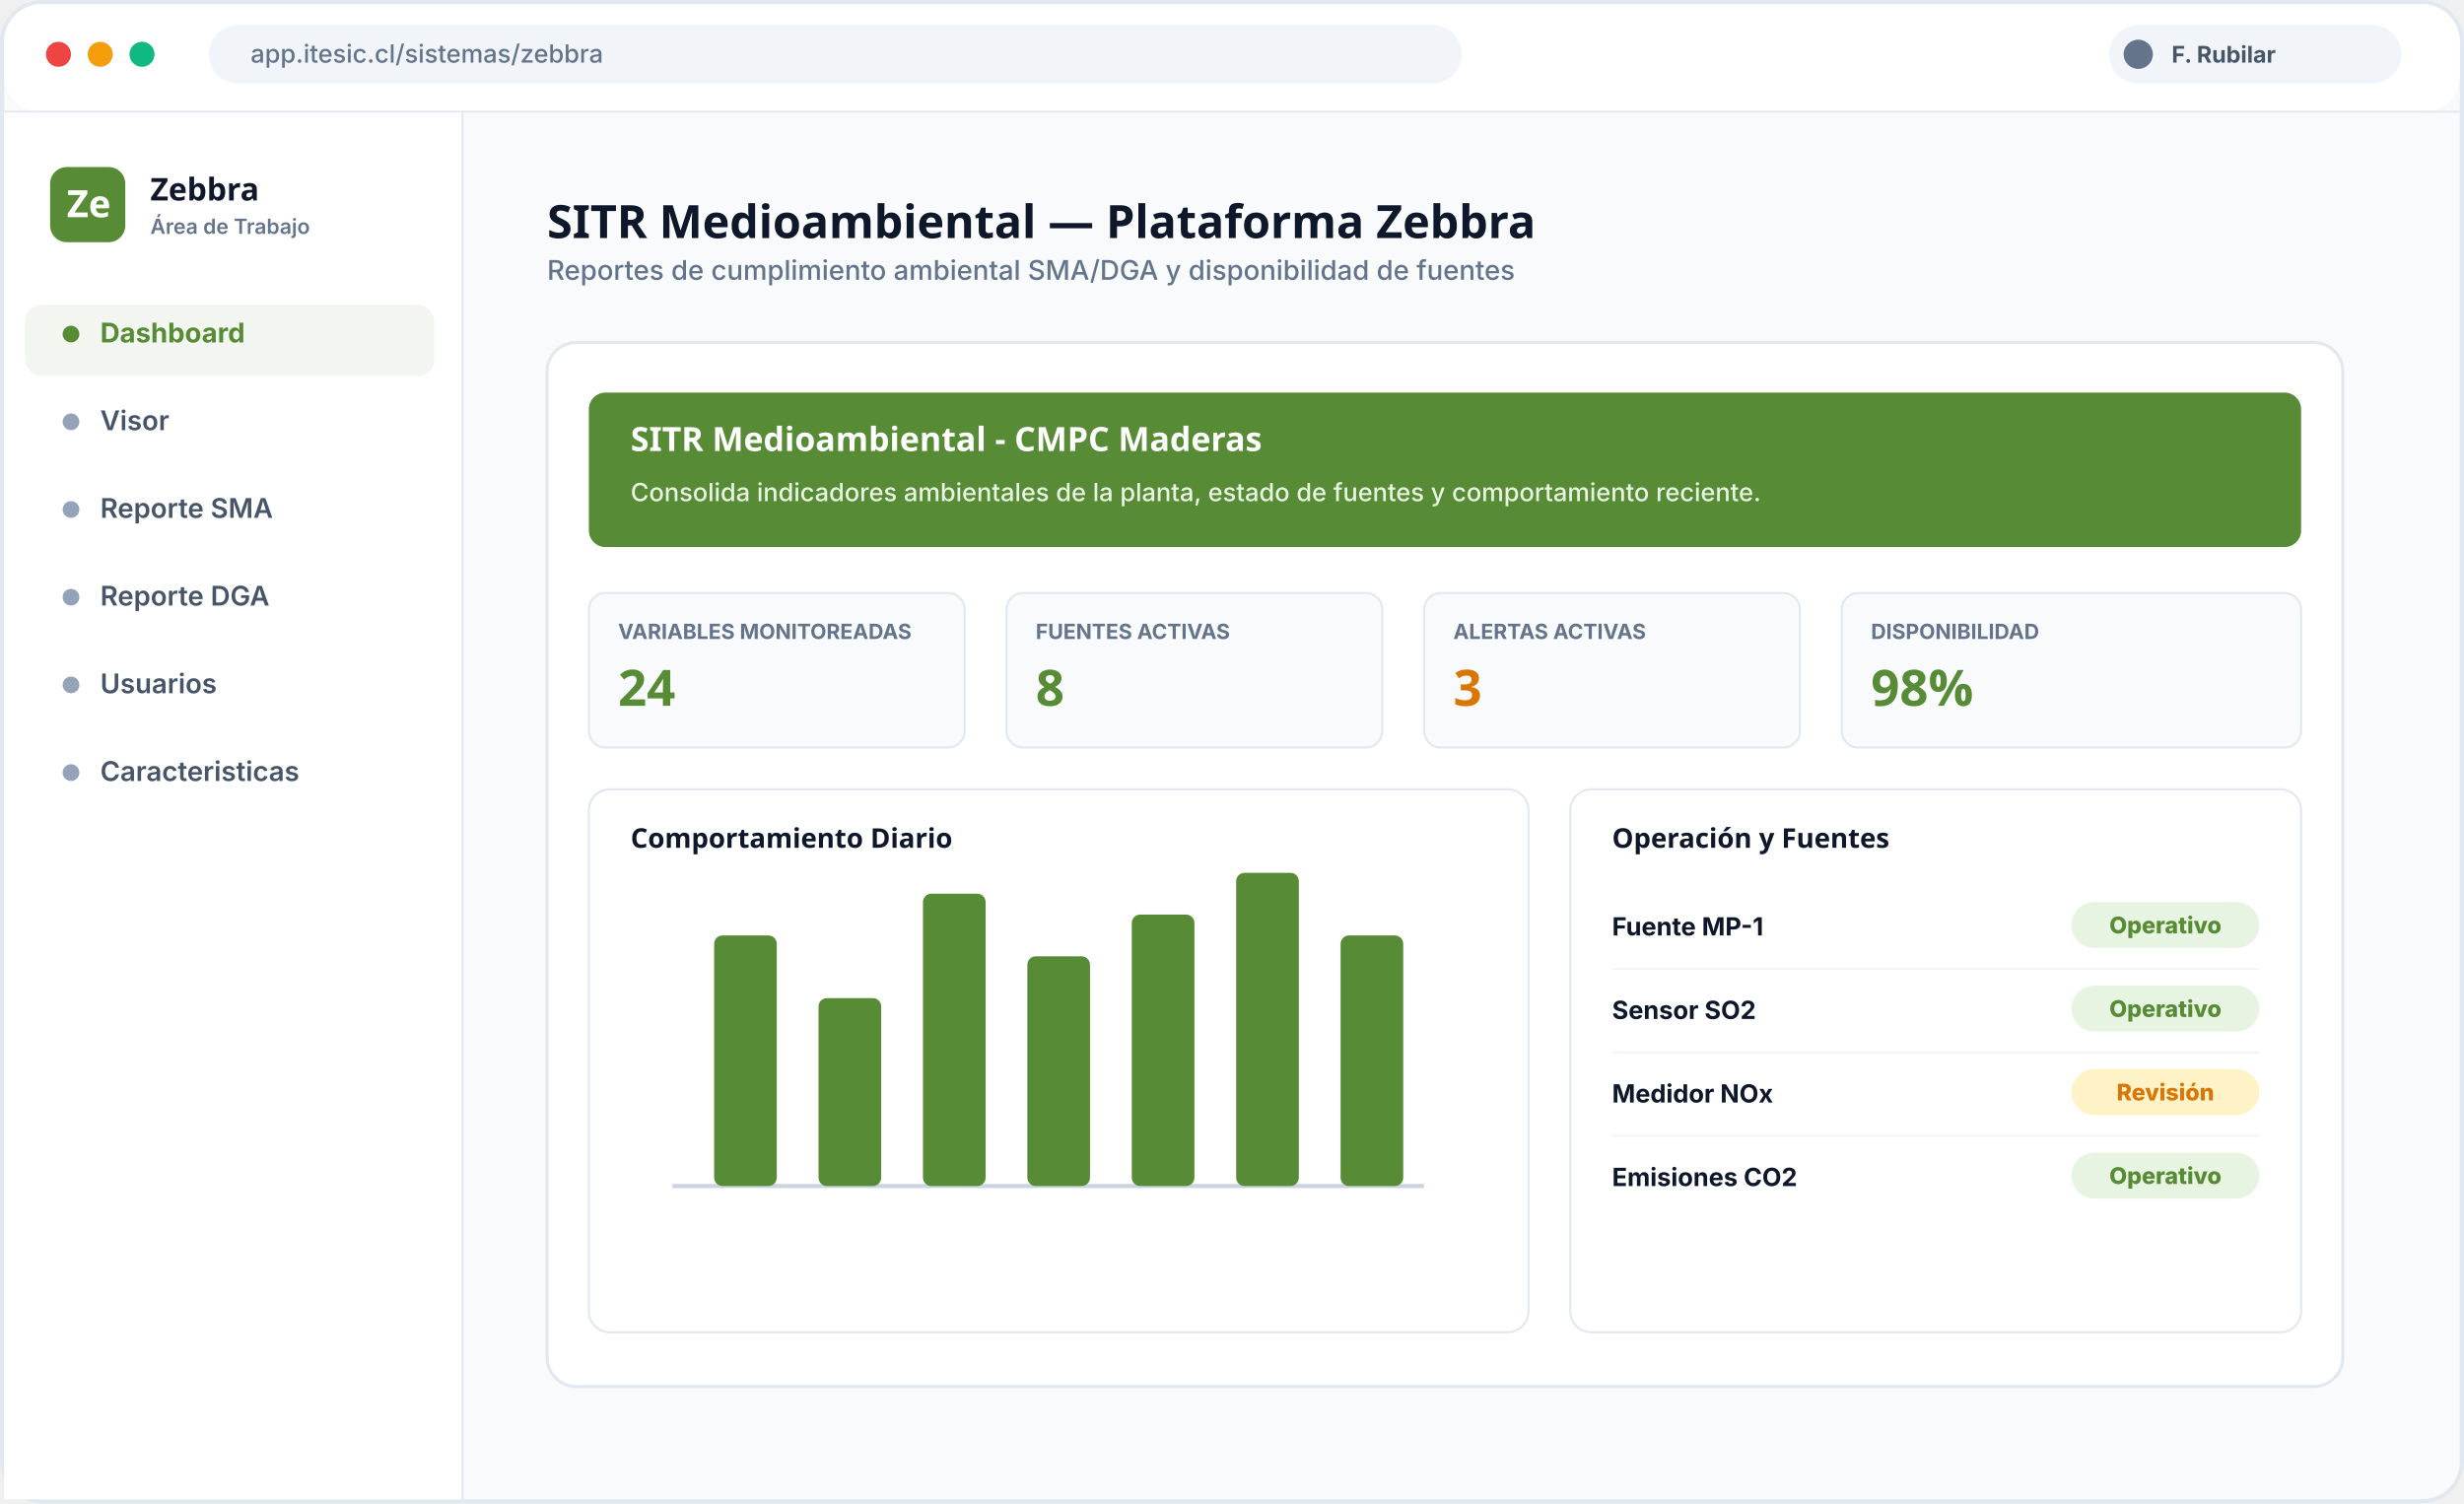
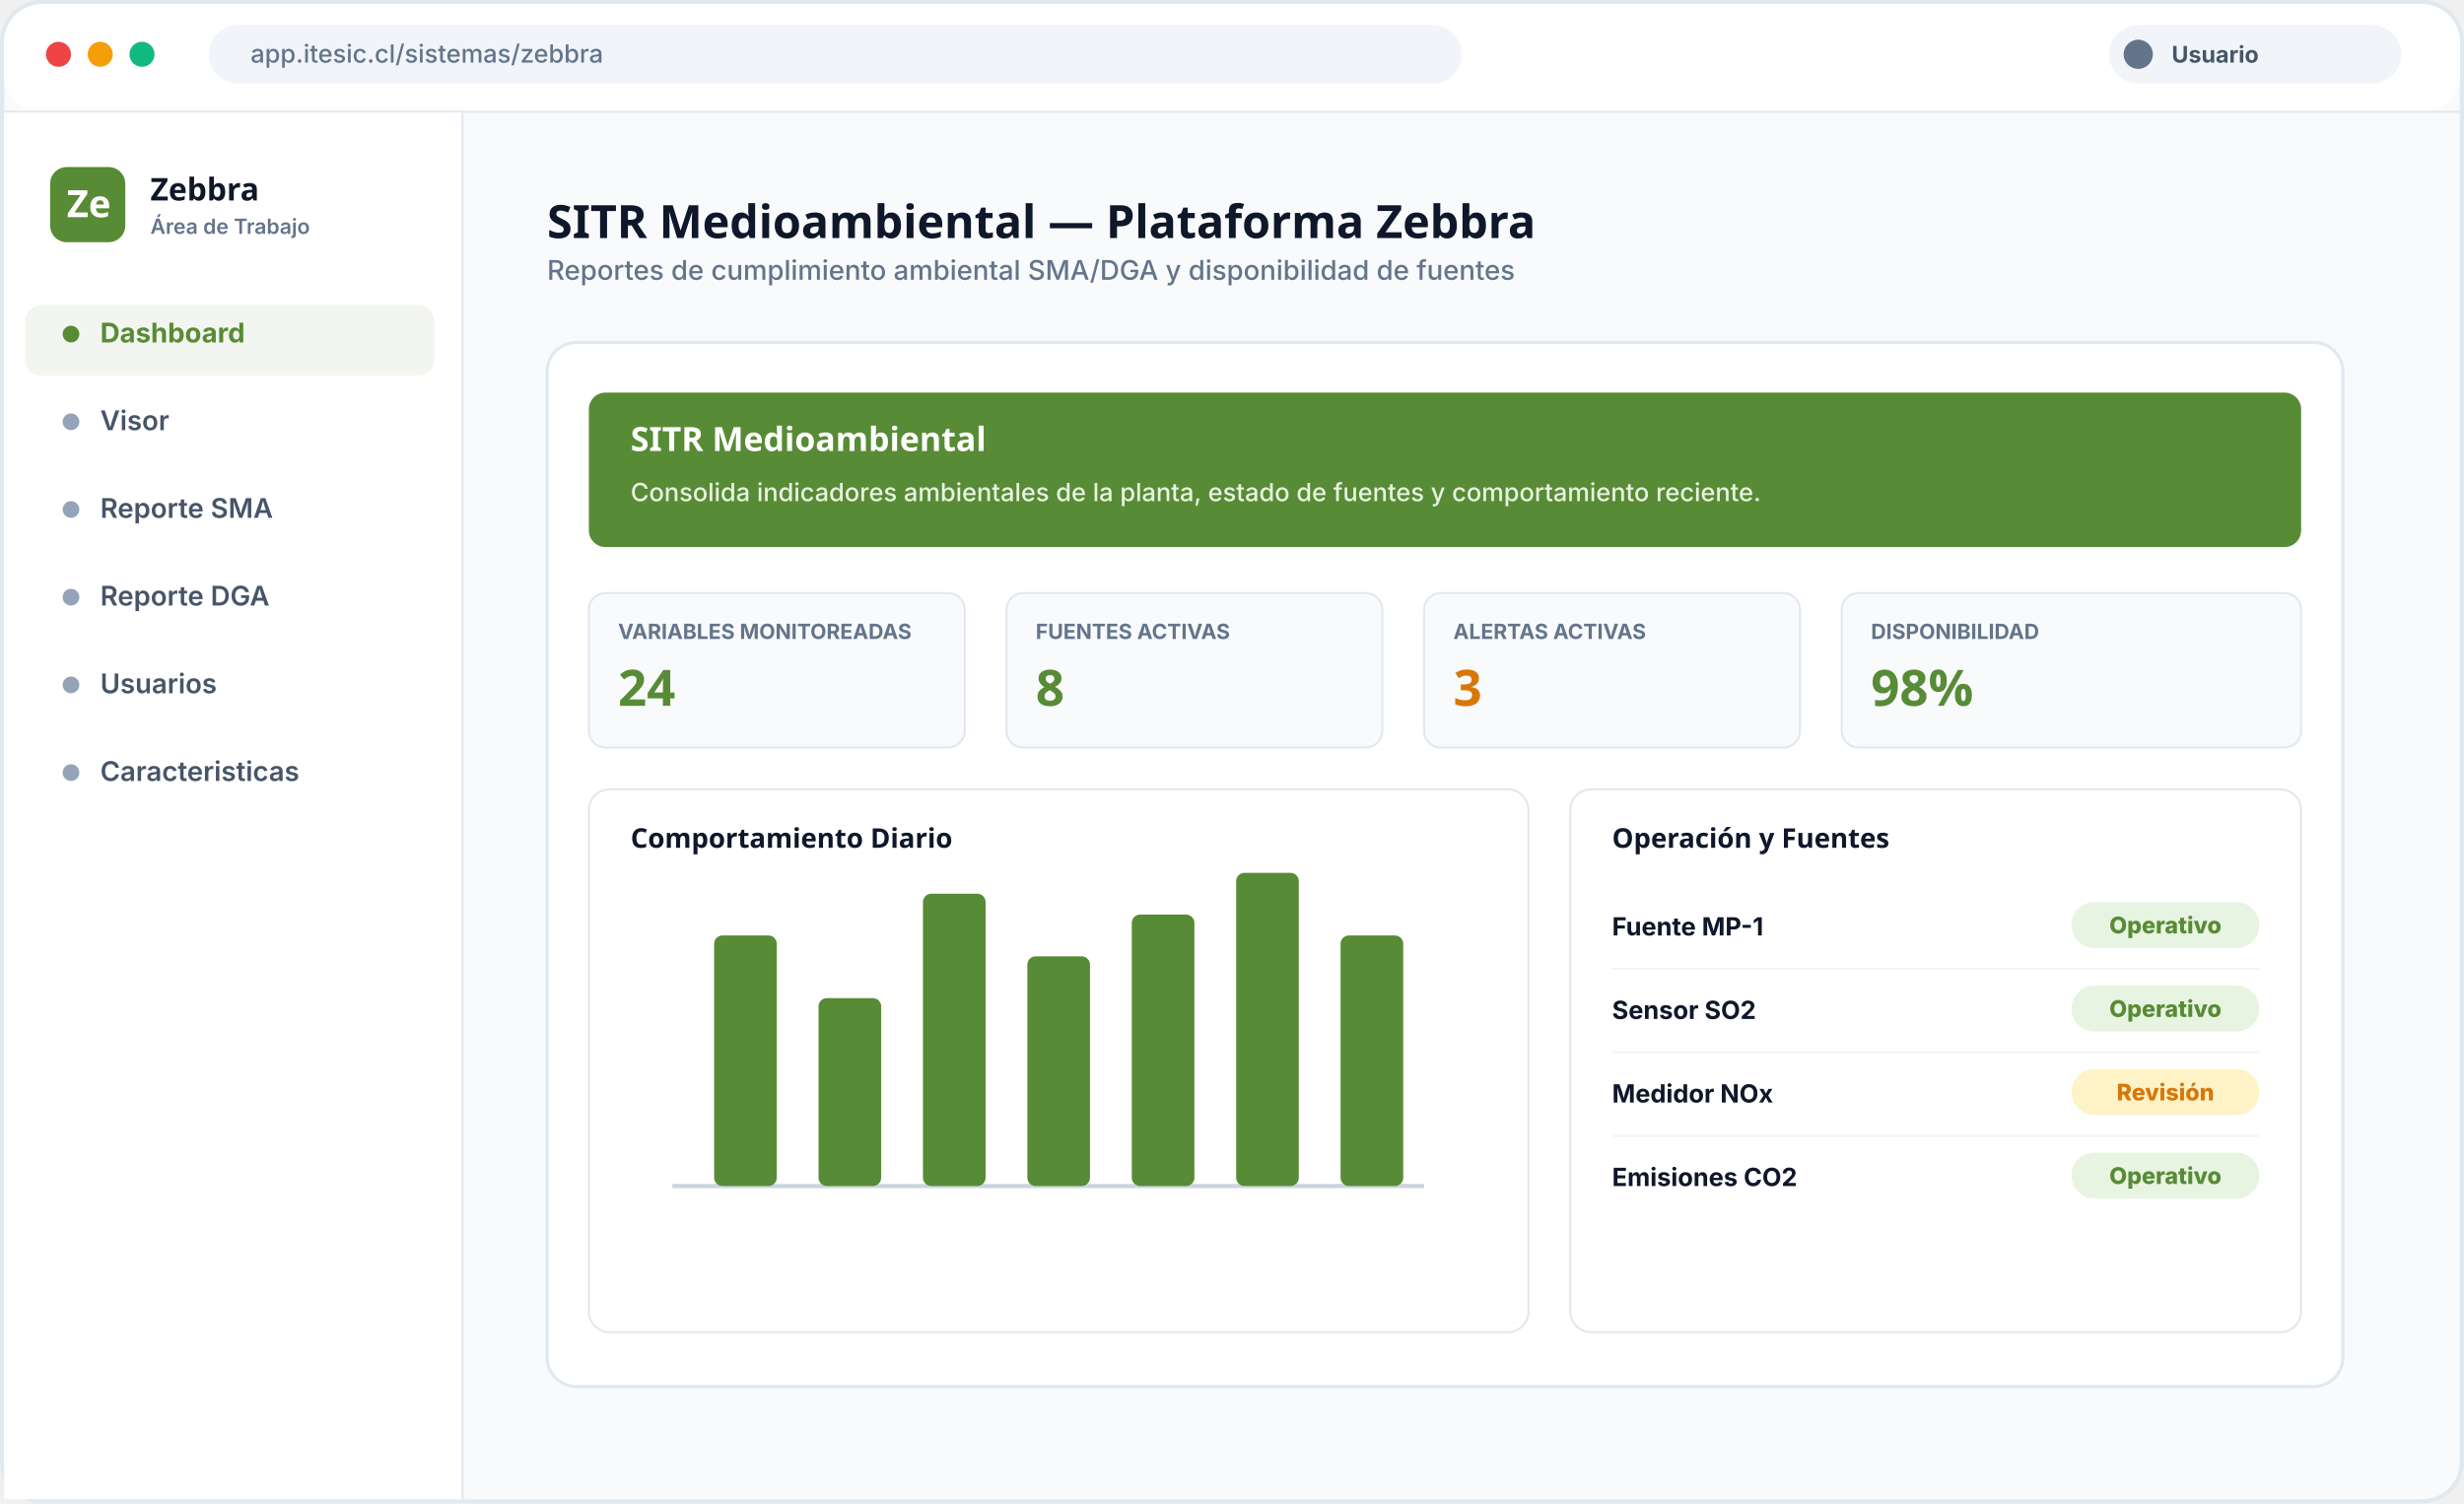
<svg xmlns="http://www.w3.org/2000/svg" width="1180" height="720" viewBox="0 0 1180 720" fill="none">
  <rect width="1180" height="720" rx="20" fill="#F3F5F9" />
  <rect x="1" y="1" width="1178" height="718" rx="19" fill="#F8FAFC" stroke="#E2E8F0" stroke-width="2" />
  <rect x="2" y="2" width="1176" height="52" rx="18" fill="#FFFFFF" />
  <rect x="2" y="53" width="1176" height="1" fill="#E2E8F0" />
  <circle cx="28" cy="26" r="6" fill="#EF4444" />
  <circle cx="48" cy="26" r="6" fill="#F59E0B" />
  <circle cx="68" cy="26" r="6" fill="#10B981" />
  <rect x="100" y="12" width="600" height="28" rx="14" fill="#F1F5F9" />
  <text x="120" y="30" fill="#64748B" font-family="Inter, sans-serif" font-size="12" font-weight="500">app.itesic.cl/sistemas/zebbra</text>
  <rect x="1010" y="12" width="140" height="28" rx="14" fill="#F1F5F9" />
  <circle cx="1024" cy="26" r="7" fill="#64748B" />
-   <text x="1040" y="30" fill="#475569" font-family="Inter, sans-serif" font-size="11" font-weight="700">F. Rubilar</text>
+   <text x="1040" y="30" fill="#475569" font-family="Inter, sans-serif" font-size="11" font-weight="700">Usuario</text>
  <rect x="2" y="54" width="220" height="664" fill="#FFFFFF" />
  <rect x="221" y="54" width="1" height="664" fill="#E2E8F0" />
  <rect x="24" y="80" width="36" height="36" rx="8" fill="#588B35" />
  <text x="32" y="104" fill="#FFFFFF" font-family="Sora, sans-serif" font-size="18" font-weight="900">Ze</text>
  <text x="72" y="96" fill="#0F172A" font-family="Sora, sans-serif" font-size="15" font-weight="800">Zebbra</text>
  <text x="72" y="112" fill="#64748B" font-family="Inter, sans-serif" font-size="10" font-weight="600">Área de Trabajo</text>
  <rect x="12" y="146" width="196" height="34" rx="8" fill="#588B3512" />
  <circle cx="34" cy="160" r="4" fill="#588B35" />
  <text x="48" y="164" fill="#588B35" font-family="Inter, sans-serif" font-size="13" font-weight="700">Dashboard</text>
  <circle cx="34" cy="202" r="4" fill="#94A3B8" />
  <text x="48" y="206" fill="#475569" font-family="Inter, sans-serif" font-size="13" font-weight="600">Visor</text>
  <circle cx="34" cy="244" r="4" fill="#94A3B8" />
  <text x="48" y="248" fill="#475569" font-family="Inter, sans-serif" font-size="13" font-weight="600">Reporte SMA</text>
  <circle cx="34" cy="286" r="4" fill="#94A3B8" />
  <text x="48" y="290" fill="#475569" font-family="Inter, sans-serif" font-size="13" font-weight="600">Reporte DGA</text>
  <circle cx="34" cy="328" r="4" fill="#94A3B8" />
  <text x="48" y="332" fill="#475569" font-family="Inter, sans-serif" font-size="13" font-weight="600">Usuarios</text>
  <circle cx="34" cy="370" r="4" fill="#94A3B8" />
  <text x="48" y="374" fill="#475569" font-family="Inter, sans-serif" font-size="13" font-weight="600">Caracteristicas</text>
  <g transform="translate(242, 74)">
    <text x="20" y="40" fill="#0F172A" font-family="Sora, sans-serif" font-size="22" font-weight="800">SITR Medioambiental — Plataforma Zebbra</text>
    <text x="20" y="60" fill="#64748B" font-family="Inter, sans-serif" font-size="13" font-weight="500">Reportes de cumplimiento ambiental SMA/DGA y disponibilidad de fuentes</text>
    <g transform="translate(20, 90)">
      <rect x="0" y="0" width="860" height="500" rx="14" fill="#FFFFFF" stroke="#E2E8F0" stroke-width="1.5" />
      <rect x="20" y="24" width="820" height="74" rx="8" fill="#588B35" />
-       <text x="40" y="52" fill="#FFFFFF" font-family="Sora, sans-serif" font-size="16" font-weight="800">SITR Medioambiental - CMPC Maderas</text>
+       <text x="40" y="52" fill="#FFFFFF" font-family="Sora, sans-serif" font-size="16" font-weight="800">SITR Medioambiental</text>
      <text x="40" y="76" fill="#E8F4E2" font-family="Inter, sans-serif" font-size="12" font-weight="500">Consolida indicadores ambientales de la planta, estado de fuentes y comportamiento reciente.</text>
      <g transform="translate(20, 120)">
        <rect x="0" y="0" width="180" height="74" rx="8" fill="#F8FAFC" stroke="#E2E8F0" />
        <text x="14" y="22" fill="#64748B" font-family="Inter, sans-serif" font-size="10" font-weight="700" text-transform="uppercase">VARIABLES MONITOREADAS</text>
        <text x="14" y="54" fill="#588B35" font-family="Sora, sans-serif" font-size="24" font-weight="800">24</text>
        <rect x="200" y="0" width="180" height="74" rx="8" fill="#F8FAFC" stroke="#E2E8F0" />
        <text x="214" y="22" fill="#64748B" font-family="Inter, sans-serif" font-size="10" font-weight="700" text-transform="uppercase">FUENTES ACTIVAS</text>
        <text x="214" y="54" fill="#588B35" font-family="Sora, sans-serif" font-size="24" font-weight="800">8</text>
        <rect x="400" y="0" width="180" height="74" rx="8" fill="#F8FAFC" stroke="#E2E8F0" />
        <text x="414" y="22" fill="#64748B" font-family="Inter, sans-serif" font-size="10" font-weight="700" text-transform="uppercase">ALERTAS ACTIVAS</text>
        <text x="414" y="54" fill="#D97706" font-family="Sora, sans-serif" font-size="24" font-weight="800">3</text>
        <rect x="600" y="0" width="220" height="74" rx="8" fill="#F8FAFC" stroke="#E2E8F0" />
        <text x="614" y="22" fill="#64748B" font-family="Inter, sans-serif" font-size="10" font-weight="700" text-transform="uppercase">DISPONIBILIDAD</text>
        <text x="614" y="54" fill="#588B35" font-family="Sora, sans-serif" font-size="24" font-weight="800">98%</text>
      </g>
      <g transform="translate(20, 214)">
        <rect x="0" y="0" width="450" height="260" rx="10" fill="#FFFFFF" stroke="#E2E8F0" />
        <text x="20" y="28" fill="#0F172A" font-family="Sora, sans-serif" font-size="13" font-weight="800">Comportamiento Diario</text>
        <g transform="translate(40, 190)">
          <line x1="0" y1="0" x2="360" y2="0" stroke="#CBD5E1" stroke-width="2" />
          <rect x="20" y="-120" width="30" height="120" fill="#588B35" rx="4" />
          <rect x="70" y="-90" width="30" height="90" fill="#588B35" rx="4" />
          <rect x="120" y="-140" width="30" height="140" fill="#588B35" rx="4" />
          <rect x="170" y="-110" width="30" height="110" fill="#588B35" rx="4" />
          <rect x="220" y="-130" width="30" height="130" fill="#588B35" rx="4" />
          <rect x="270" y="-150" width="30" height="150" fill="#588B35" rx="4" />
          <rect x="320" y="-120" width="30" height="120" fill="#588B35" rx="4" />
        </g>
      </g>
      <g transform="translate(490, 214)">
        <rect x="0" y="0" width="350" height="260" rx="10" fill="#FFFFFF" stroke="#E2E8F0" />
        <text x="20" y="28" fill="#0F172A" font-family="Sora, sans-serif" font-size="13" font-weight="800">Operación y Fuentes</text>
        <g transform="translate(20, 50)">
          <text x="0" y="20" fill="#0F172A" font-family="Inter, sans-serif" font-size="12" font-weight="700">Fuente MP-1</text>
          <rect x="220" y="4" width="90" height="22" rx="11" fill="#E8F4E2" />
          <text x="265" y="19" fill="#588B35" font-family="Inter, sans-serif" font-size="11" font-weight="800" text-anchor="middle">Operativo</text>
          <line x1="0" y1="36" x2="310" y2="36" stroke="#F1F5F9" />
          <text x="0" y="60" fill="#0F172A" font-family="Inter, sans-serif" font-size="12" font-weight="700">Sensor SO2</text>
          <rect x="220" y="44" width="90" height="22" rx="11" fill="#E8F4E2" />
          <text x="265" y="59" fill="#588B35" font-family="Inter, sans-serif" font-size="11" font-weight="800" text-anchor="middle">Operativo</text>
          <line x1="0" y1="76" x2="310" y2="76" stroke="#F1F5F9" />
          <text x="0" y="100" fill="#0F172A" font-family="Inter, sans-serif" font-size="12" font-weight="700">Medidor NOx</text>
          <rect x="220" y="84" width="90" height="22" rx="11" fill="#FEF3C7" />
          <text x="265" y="99" fill="#D97706" font-family="Inter, sans-serif" font-size="11" font-weight="800" text-anchor="middle">Revisión</text>
          <line x1="0" y1="116" x2="310" y2="116" stroke="#F1F5F9" />
          <text x="0" y="140" fill="#0F172A" font-family="Inter, sans-serif" font-size="12" font-weight="700">Emisiones CO2</text>
          <rect x="220" y="124" width="90" height="22" rx="11" fill="#E8F4E2" />
          <text x="265" y="139" fill="#588B35" font-family="Inter, sans-serif" font-size="11" font-weight="800" text-anchor="middle">Operativo</text>
        </g>
      </g>
    </g>
  </g>
</svg>
